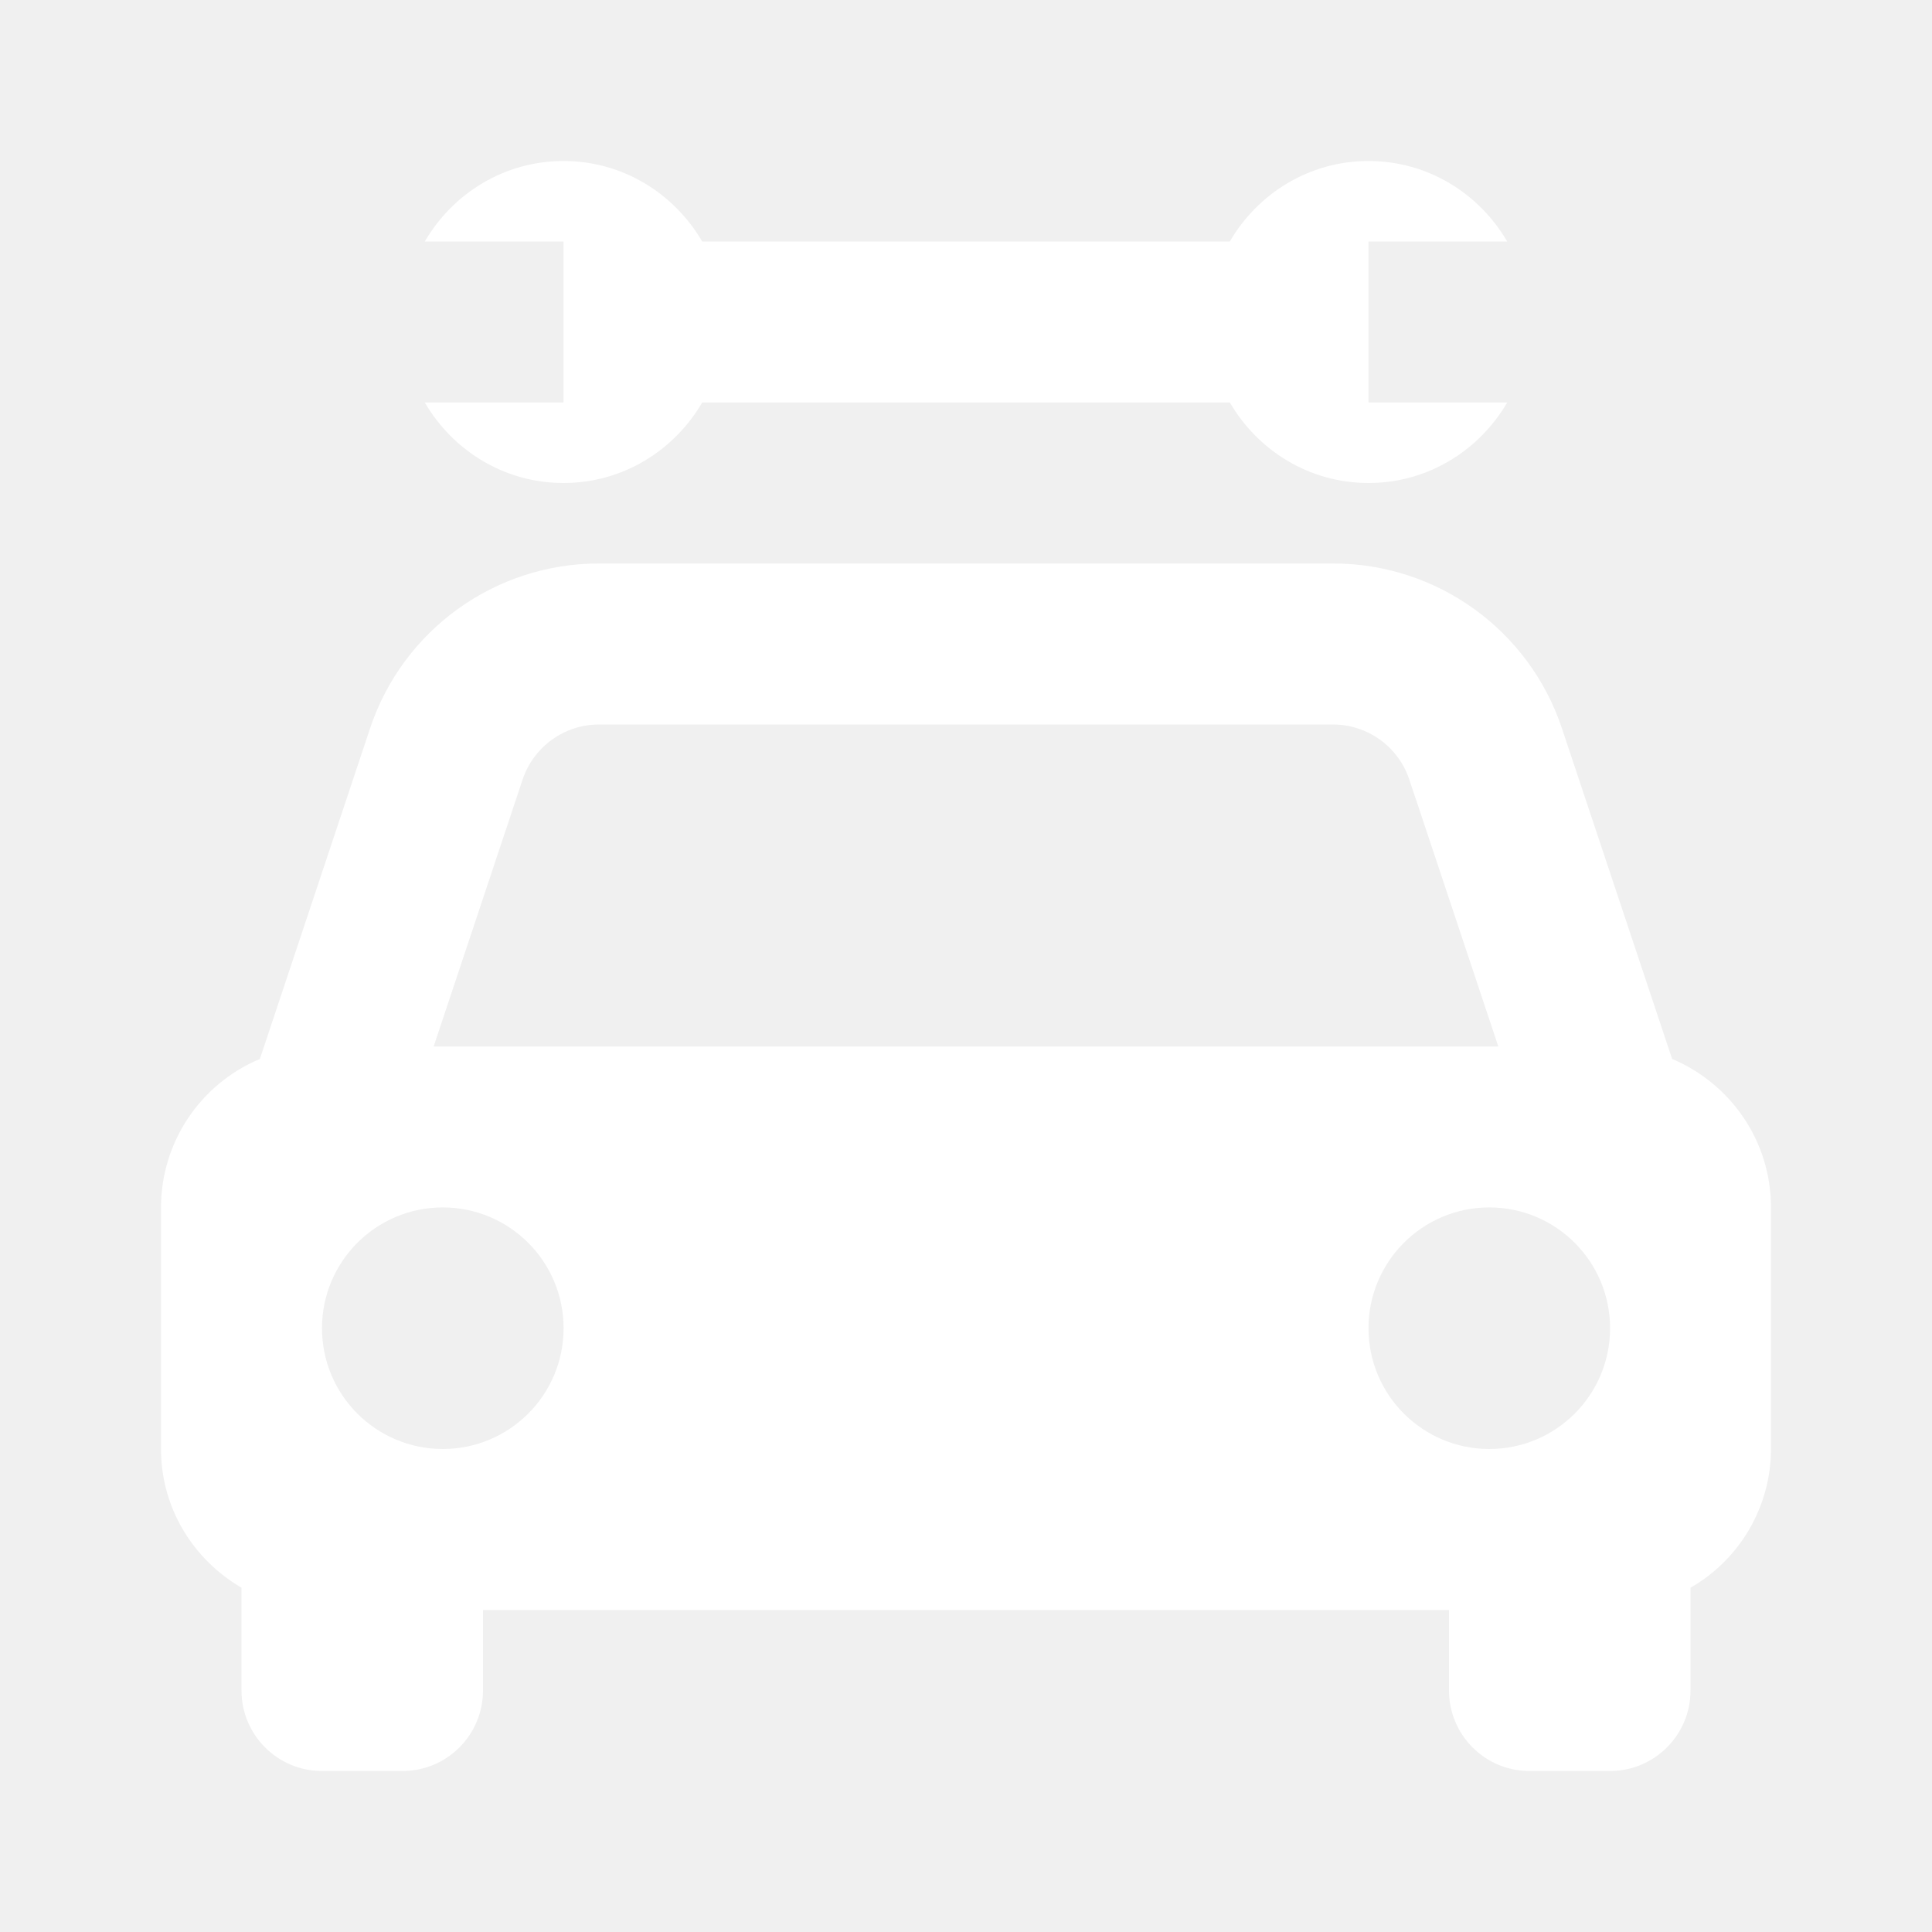
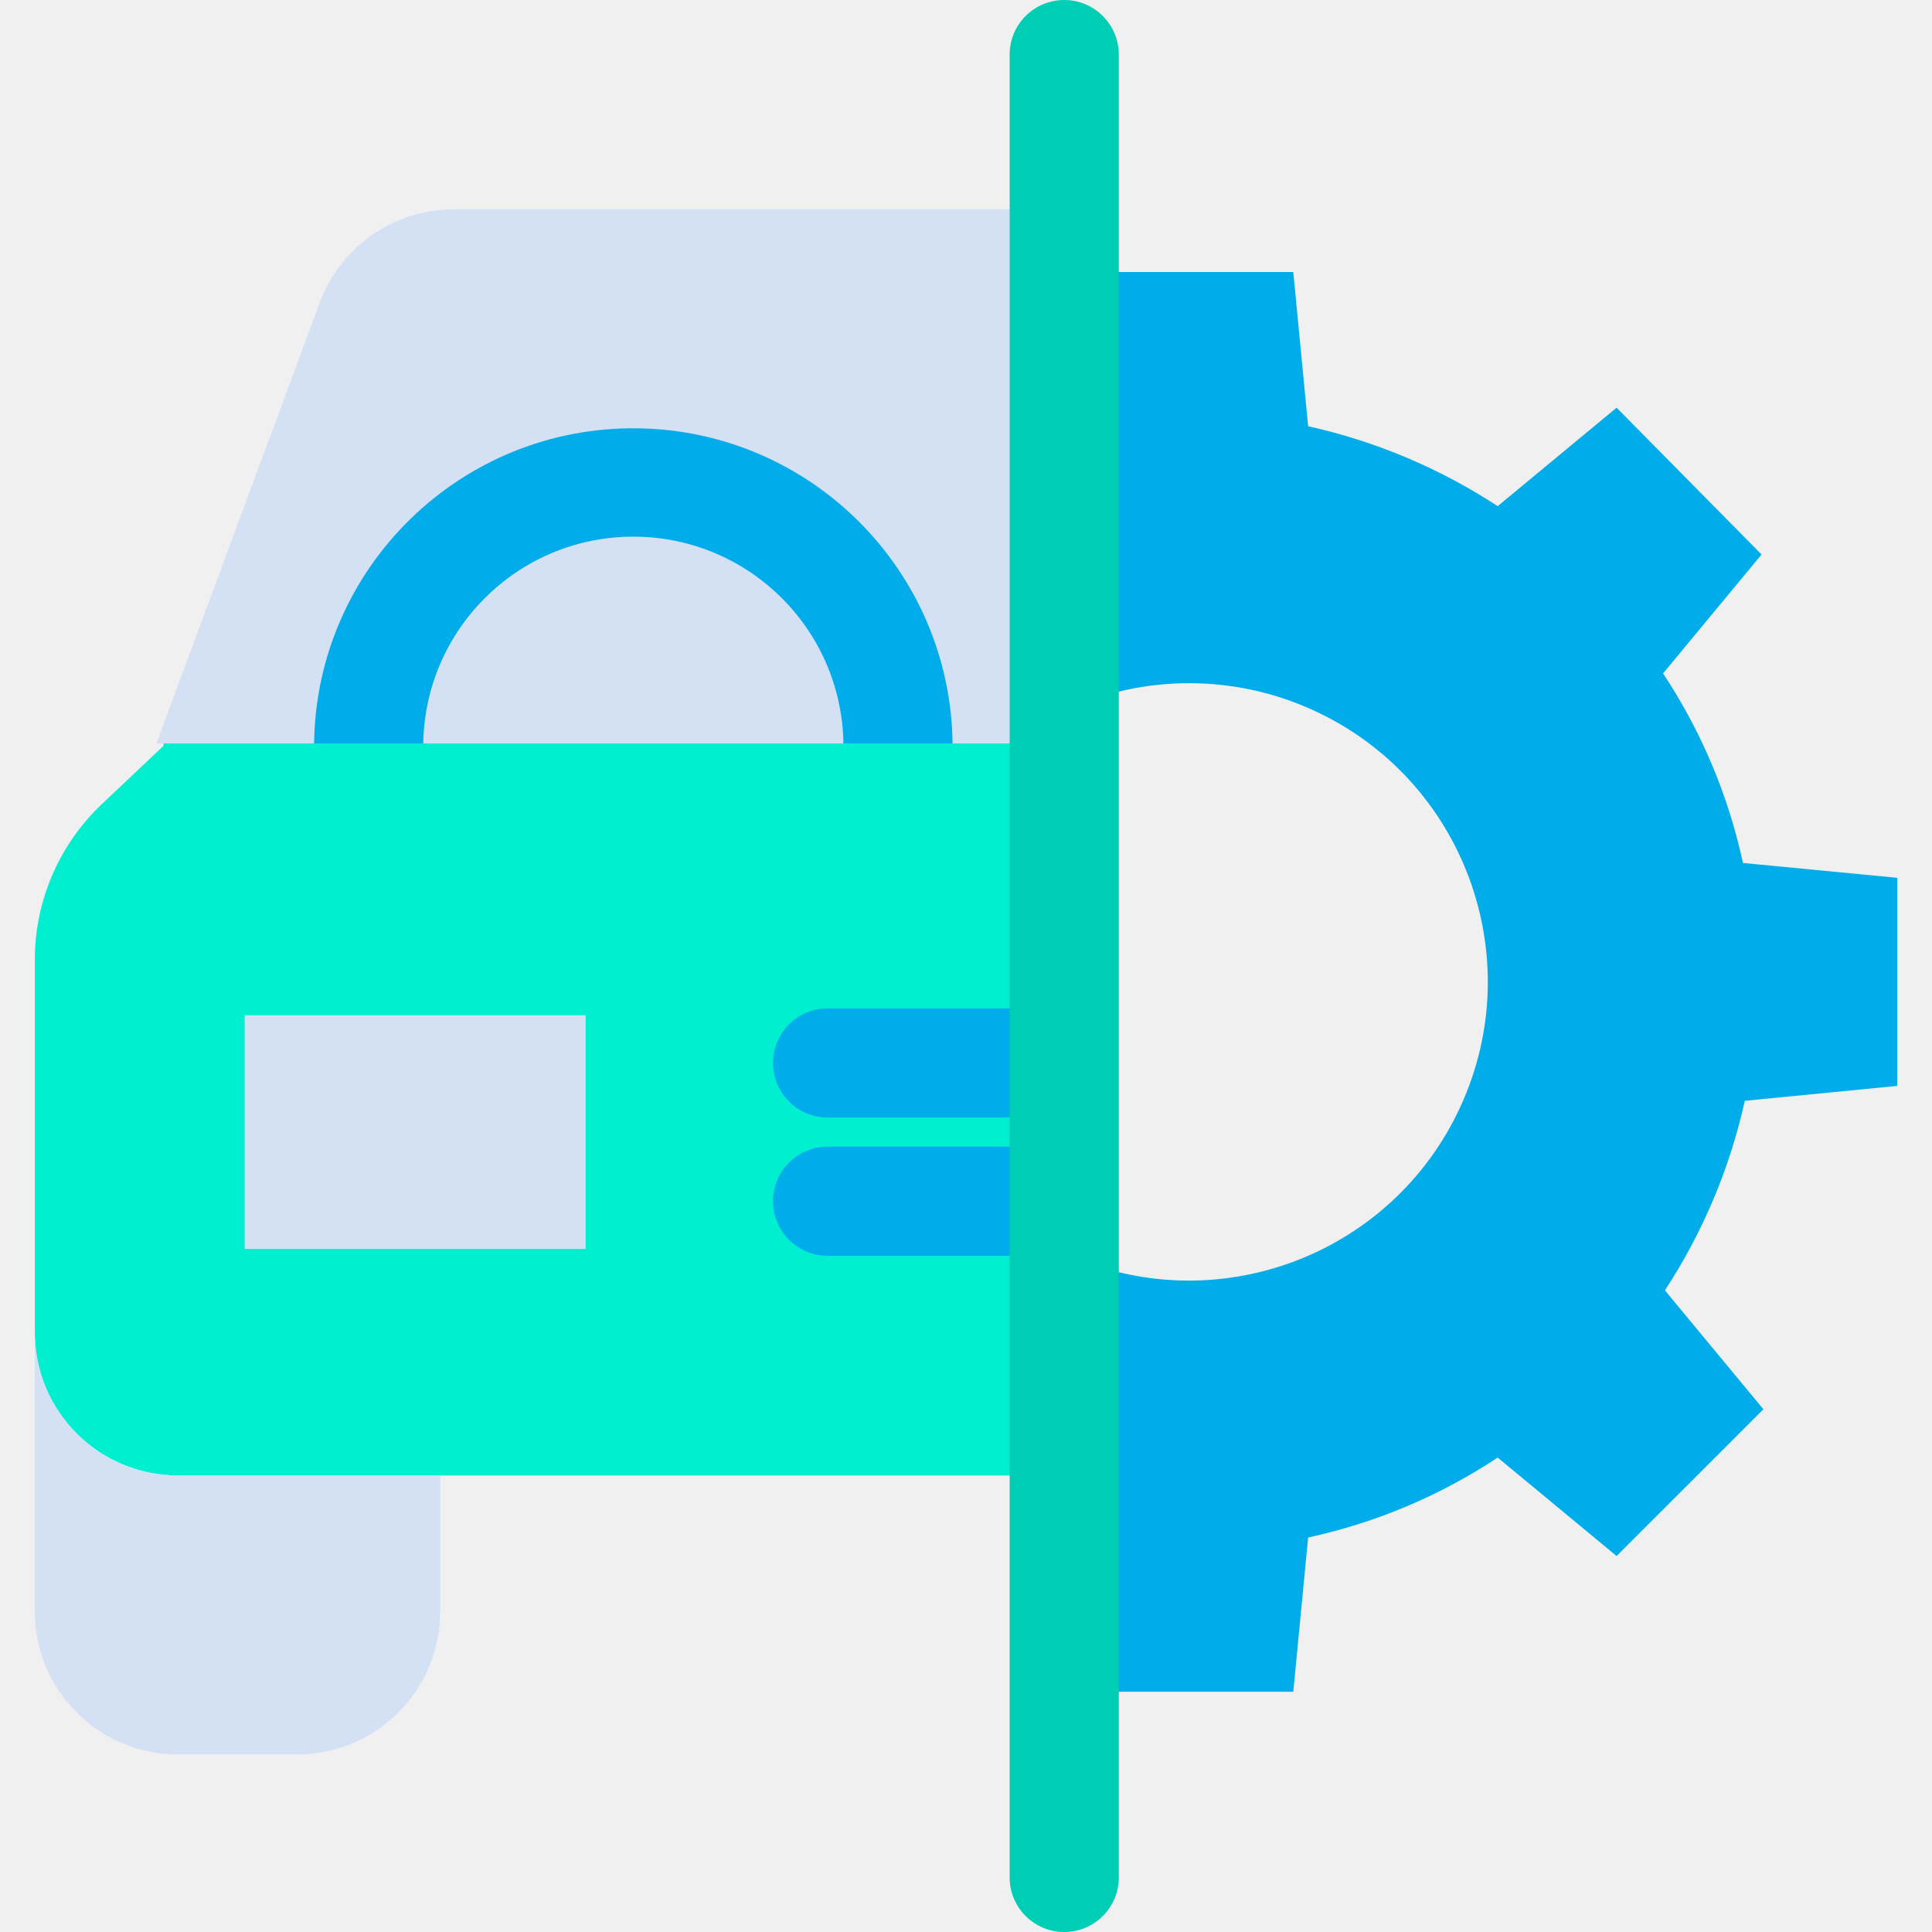
- <svg xmlns="http://www.w3.org/2000/svg" width="24" height="24" preserveAspectRatio="xMidYMid meet" viewBox="0 0 24 24" style="-ms-transform: rotate(360deg); -webkit-transform: rotate(360deg); transform: rotate(360deg);">
-   <path d="M20.772 13.155l-1.368-4.104A2.995 2.995 0 0 0 16.559 7H7.441a2.995 2.995 0 0 0-2.845 2.051l-1.368 4.104A2.001 2.001 0 0 0 2 15v3c0 .738.404 1.376 1 1.723V21a1 1 0 0 0 1 1h1a1 1 0 0 0 1-1v-1h12v1a1 1 0 0 0 1 1h1a1 1 0 0 0 1-1v-1.277A1.99 1.99 0 0 0 22 18v-3c0-.831-.507-1.542-1.228-1.845zM7.441 9h9.117a1 1 0 0 1 .949.684L18.613 13H5.387l1.105-3.316c.137-.409.519-.684.949-.684zM5.5 18a1.5 1.5 0 1 1 .001-3.001A1.5 1.5 0 0 1 5.5 18zm13 0a1.5 1.5 0 1 1 .001-3.001A1.5 1.5 0 0 1 18.5 18zM5.277 5c.347.595.985 1 1.723 1s1.376-.405 1.723-1h6.555c.346.595.984 1 1.722 1s1.376-.405 1.723-1H17V3h1.723c-.347-.595-.985-1-1.723-1s-1.376.405-1.723 1H8.723C8.376 2.405 7.738 2 7 2s-1.376.405-1.723 1H7v2H5.277z" fill="#FFFFFF" />
-   <rect x="0" y="0" width="24" height="24" fill="rgba(0, 0, 0, 0)" />
+ <svg xmlns="http://www.w3.org/2000/svg" version="1.1" id="Capa_1" x="0px" y="0px" viewBox="0 0 354 354" style="enable-background:new 0 0 354 354;" xml:space="preserve">
+   <g>
+     <g>
+       <path style="fill:#00ACEA;" d="M347.62,160.84v38.13l-27.92,2.73c-2.74,12.367-7.7,24.134-14.64,34.73l18.05,21.79l-26.9,26.89    l-21.79-18.04c-10.565,6.998-22.343,11.963-34.73,14.64l-2.72,28.26H195v-80.33h0.04c27.467,12.612,59.958,0.568,72.569-26.899    s0.568-59.958-26.899-72.569c-14.51-6.662-31.206-6.655-45.71,0.018V49.84h41.97l2.72,28.26    c12.365,2.745,24.131,7.705,34.73,14.64l21.79-18.04l26.56,26.9l-18.05,21.79c7.002,10.563,11.967,22.342,14.64,34.73    L347.62,160.84z" />
+       <g>
+         <path style="fill:#D4E1F4;" d="M195,130.19v6.02h-30.46c-0.385-26.783-22.408-48.183-49.191-47.799     c-26.241,0.377-47.422,21.558-47.799,47.799H28.66l29.93-80.76c3.808-10.283,13.614-17.109,24.58-17.11H195V130.19z" />
+         <path style="fill:#D4E1F4;" d="M164.54,136.21H67.55c0.385-26.783,22.408-48.183,49.191-47.799     C142.982,88.788,164.163,109.969,164.54,136.21L164.54,136.21z" />
+       </g>
+     </g>
+     <path style="fill:#00ACEA;" d="M164.54,146.21c-5.523,0-10-4.477-10-10c-0.343-21.26-17.855-38.217-39.115-37.875   c-20.777,0.335-37.54,17.097-37.875,37.875c0,5.523-4.477,10-10,10s-10-4.477-10-10c0.423-32.306,26.954-58.152,59.26-57.73   c31.71,0.415,57.315,26.02,57.73,57.73C174.54,141.733,170.063,146.21,164.54,146.21z" />
+   </g>
+   <g>
+     <path style="fill:#00EFD1;" d="M195,229.64v40.71H32.59c-14.477-0.002-26.212-11.739-26.21-26.216c0-0.001,0-0.003,0-0.004v-68.25   c-0.003-10.816,4.454-21.156,12.32-28.58l11.27-10.65v-0.44H195V229.64z" />
+   </g>
+   <g>
+     <path style="fill:#D4E1F4;" d="M80.65,270.79v24.46c0.004,14.477-11.729,26.216-26.206,26.22c-0.001,0-0.003,0-0.004,0H32.59   c-14.477-0.002-26.212-11.739-26.21-26.216c0-0.001,0-0.003,0-0.004v-51.12c-0.004,14.477,11.729,26.216,26.206,26.22   c0.001,0,0.003,0,0.004,0h48.06V270.79z" />
+   </g>
+   <g>
+     <path style="fill:#00ACEA;" d="M189.85,230.1h-38.2c-5.523,0-10-4.477-10-10s4.477-10,10-10h38.2c5.523,0,10,4.477,10,10   S195.373,230.1,189.85,230.1z" />
+   </g>
+   <g>
+     <path style="fill:#00ACEA;" d="M189.85,204.76h-38.2c-5.523,0-10-4.477-10-10s4.477-10,10-10h38.2c5.523,0,10,4.477,10,10   S195.373,204.76,189.85,204.76z" />
+   </g>
+   <g>
+     <path style="fill:#00CEB4;" d="M195,354c-5.523,0-10-4.477-10-10V10c0-5.523,4.477-10,10-10s10,4.477,10,10v334   C205,349.523,200.523,354,195,354z" />
+   </g>
+   <g>
+     <rect x="44.83" y="186.02" style="fill:#D4E1F4;" width="62.48" height="42.82" />
+   </g>
+   <g>
+ </g>
+   <g>
+ </g>
+   <g>
+ </g>
+   <g>
+ </g>
+   <g>
+ </g>
+   <g>
+ </g>
+   <g>
+ </g>
+   <g>
+ </g>
+   <g>
+ </g>
+   <g>
+ </g>
+   <g>
+ </g>
+   <g>
+ </g>
+   <g>
+ </g>
+   <g>
+ </g>
+   <g>
+ </g>
</svg>
